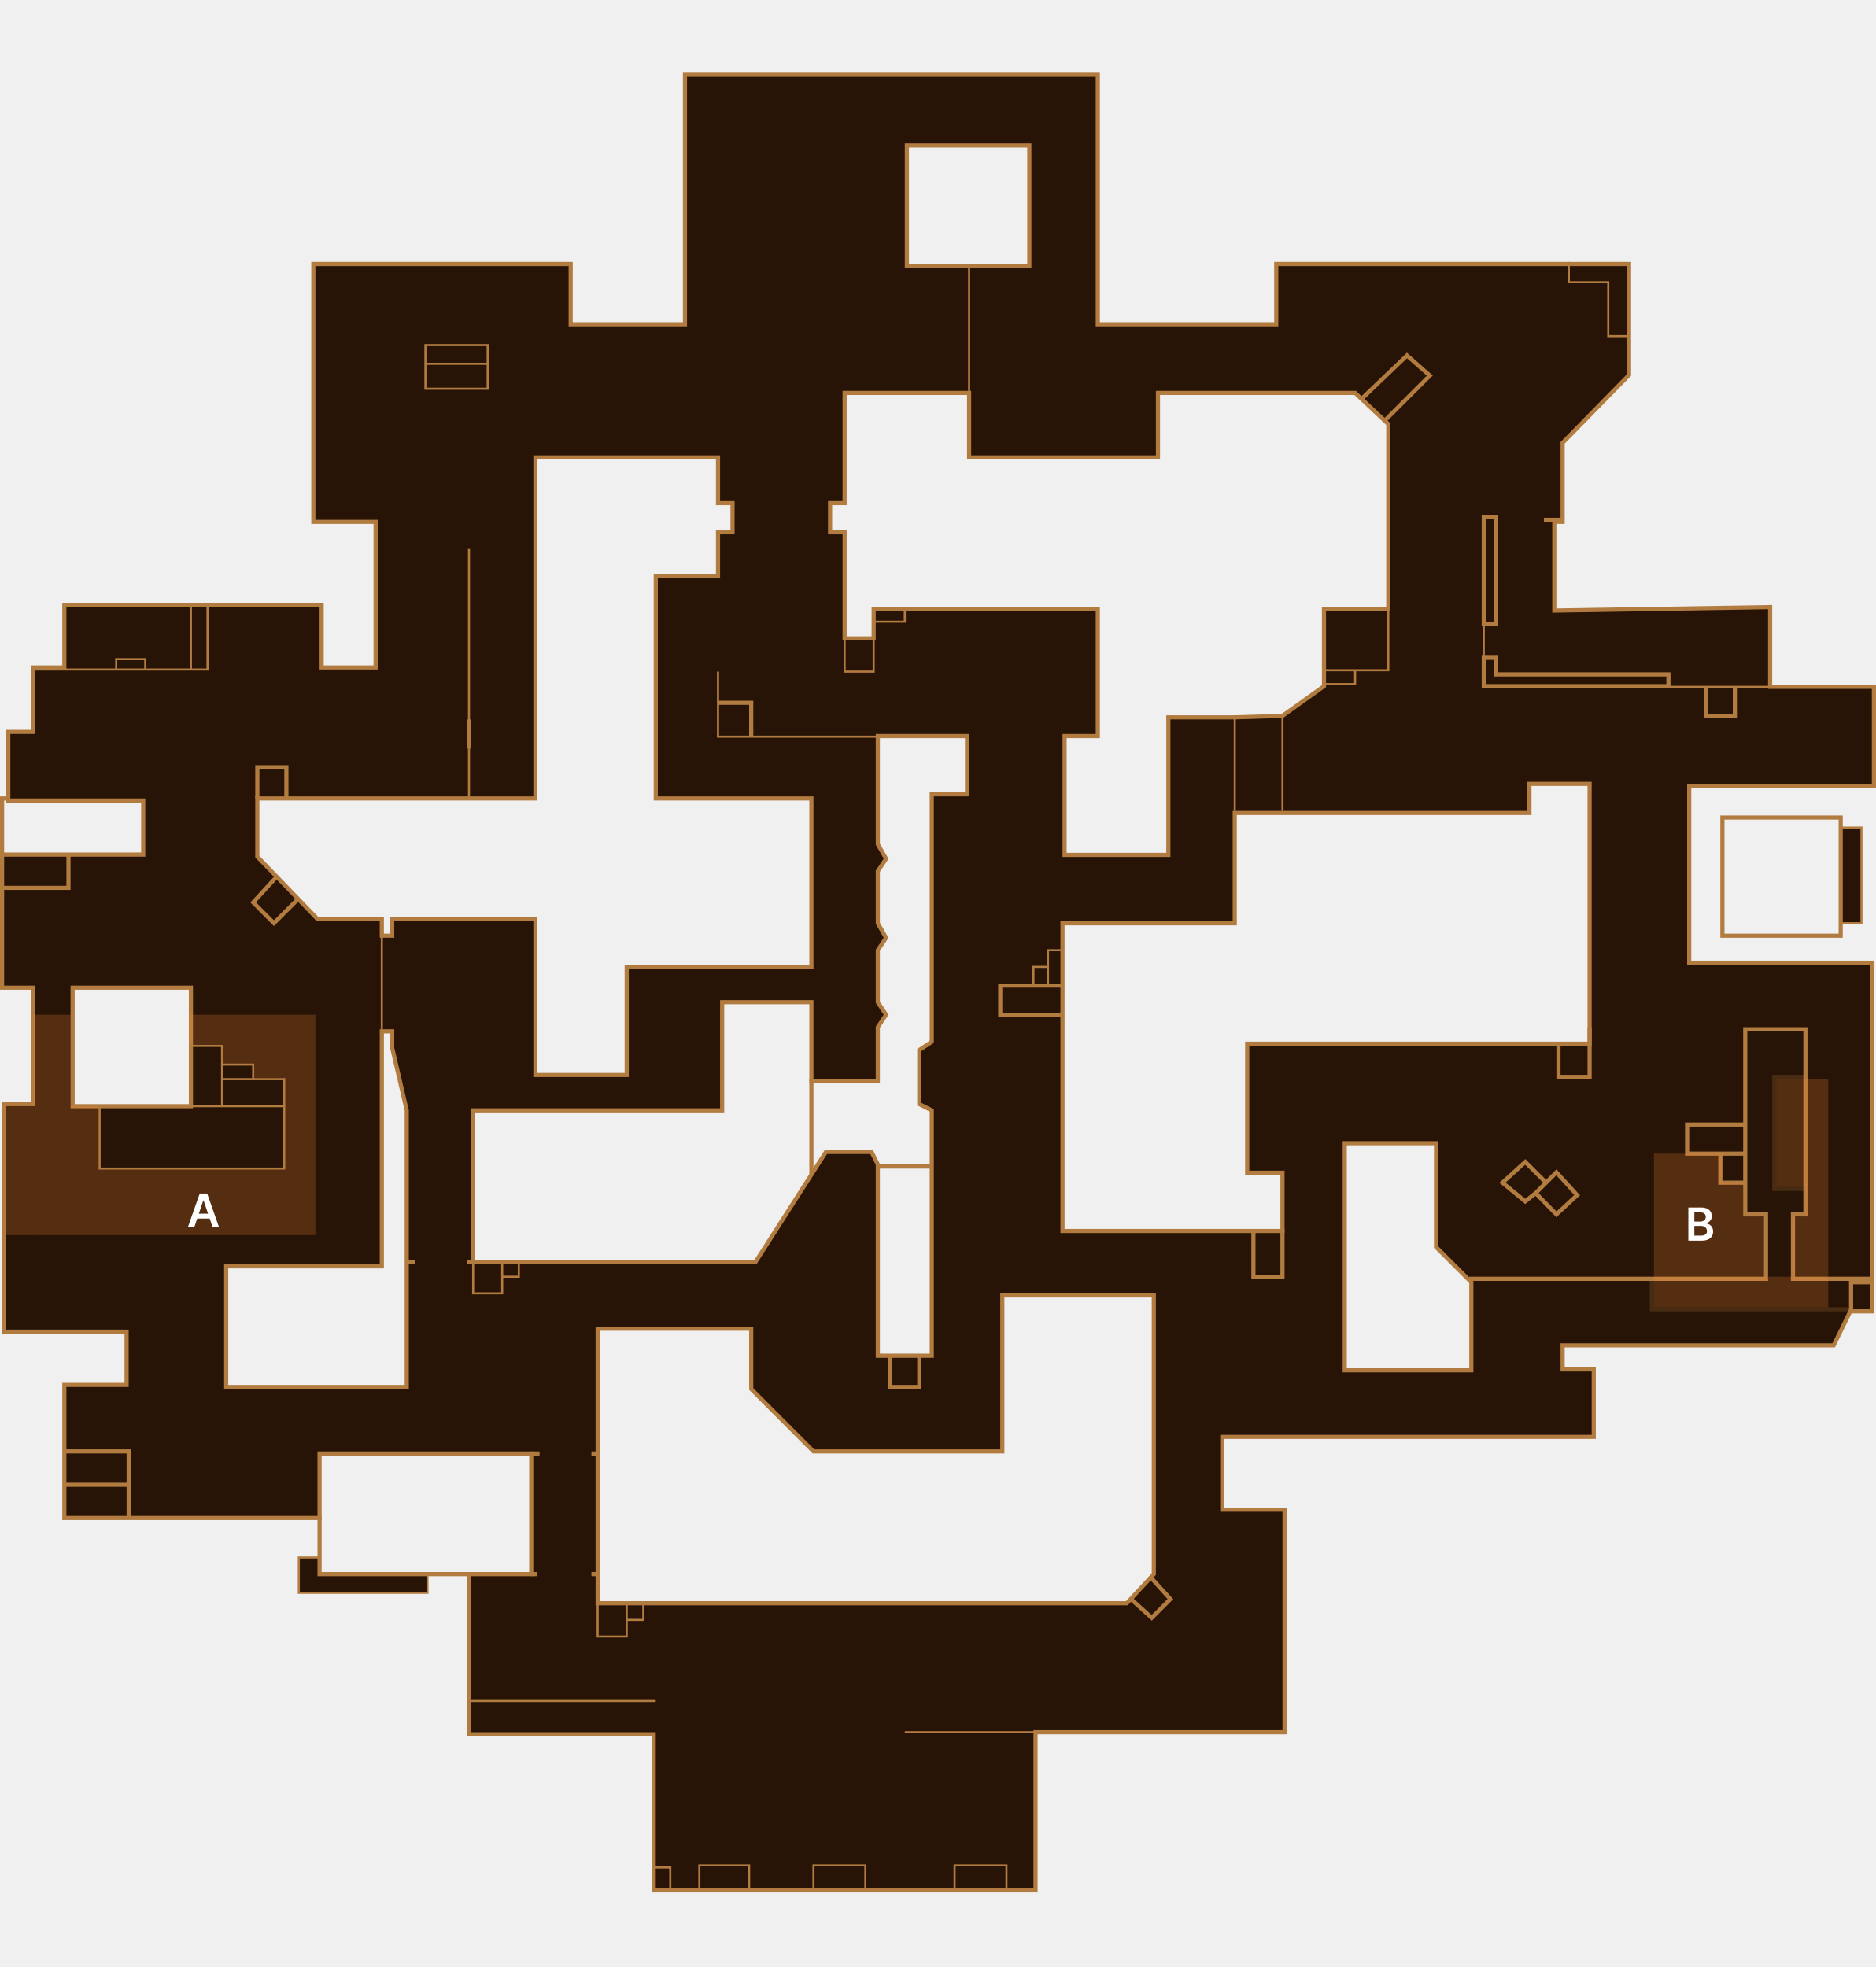
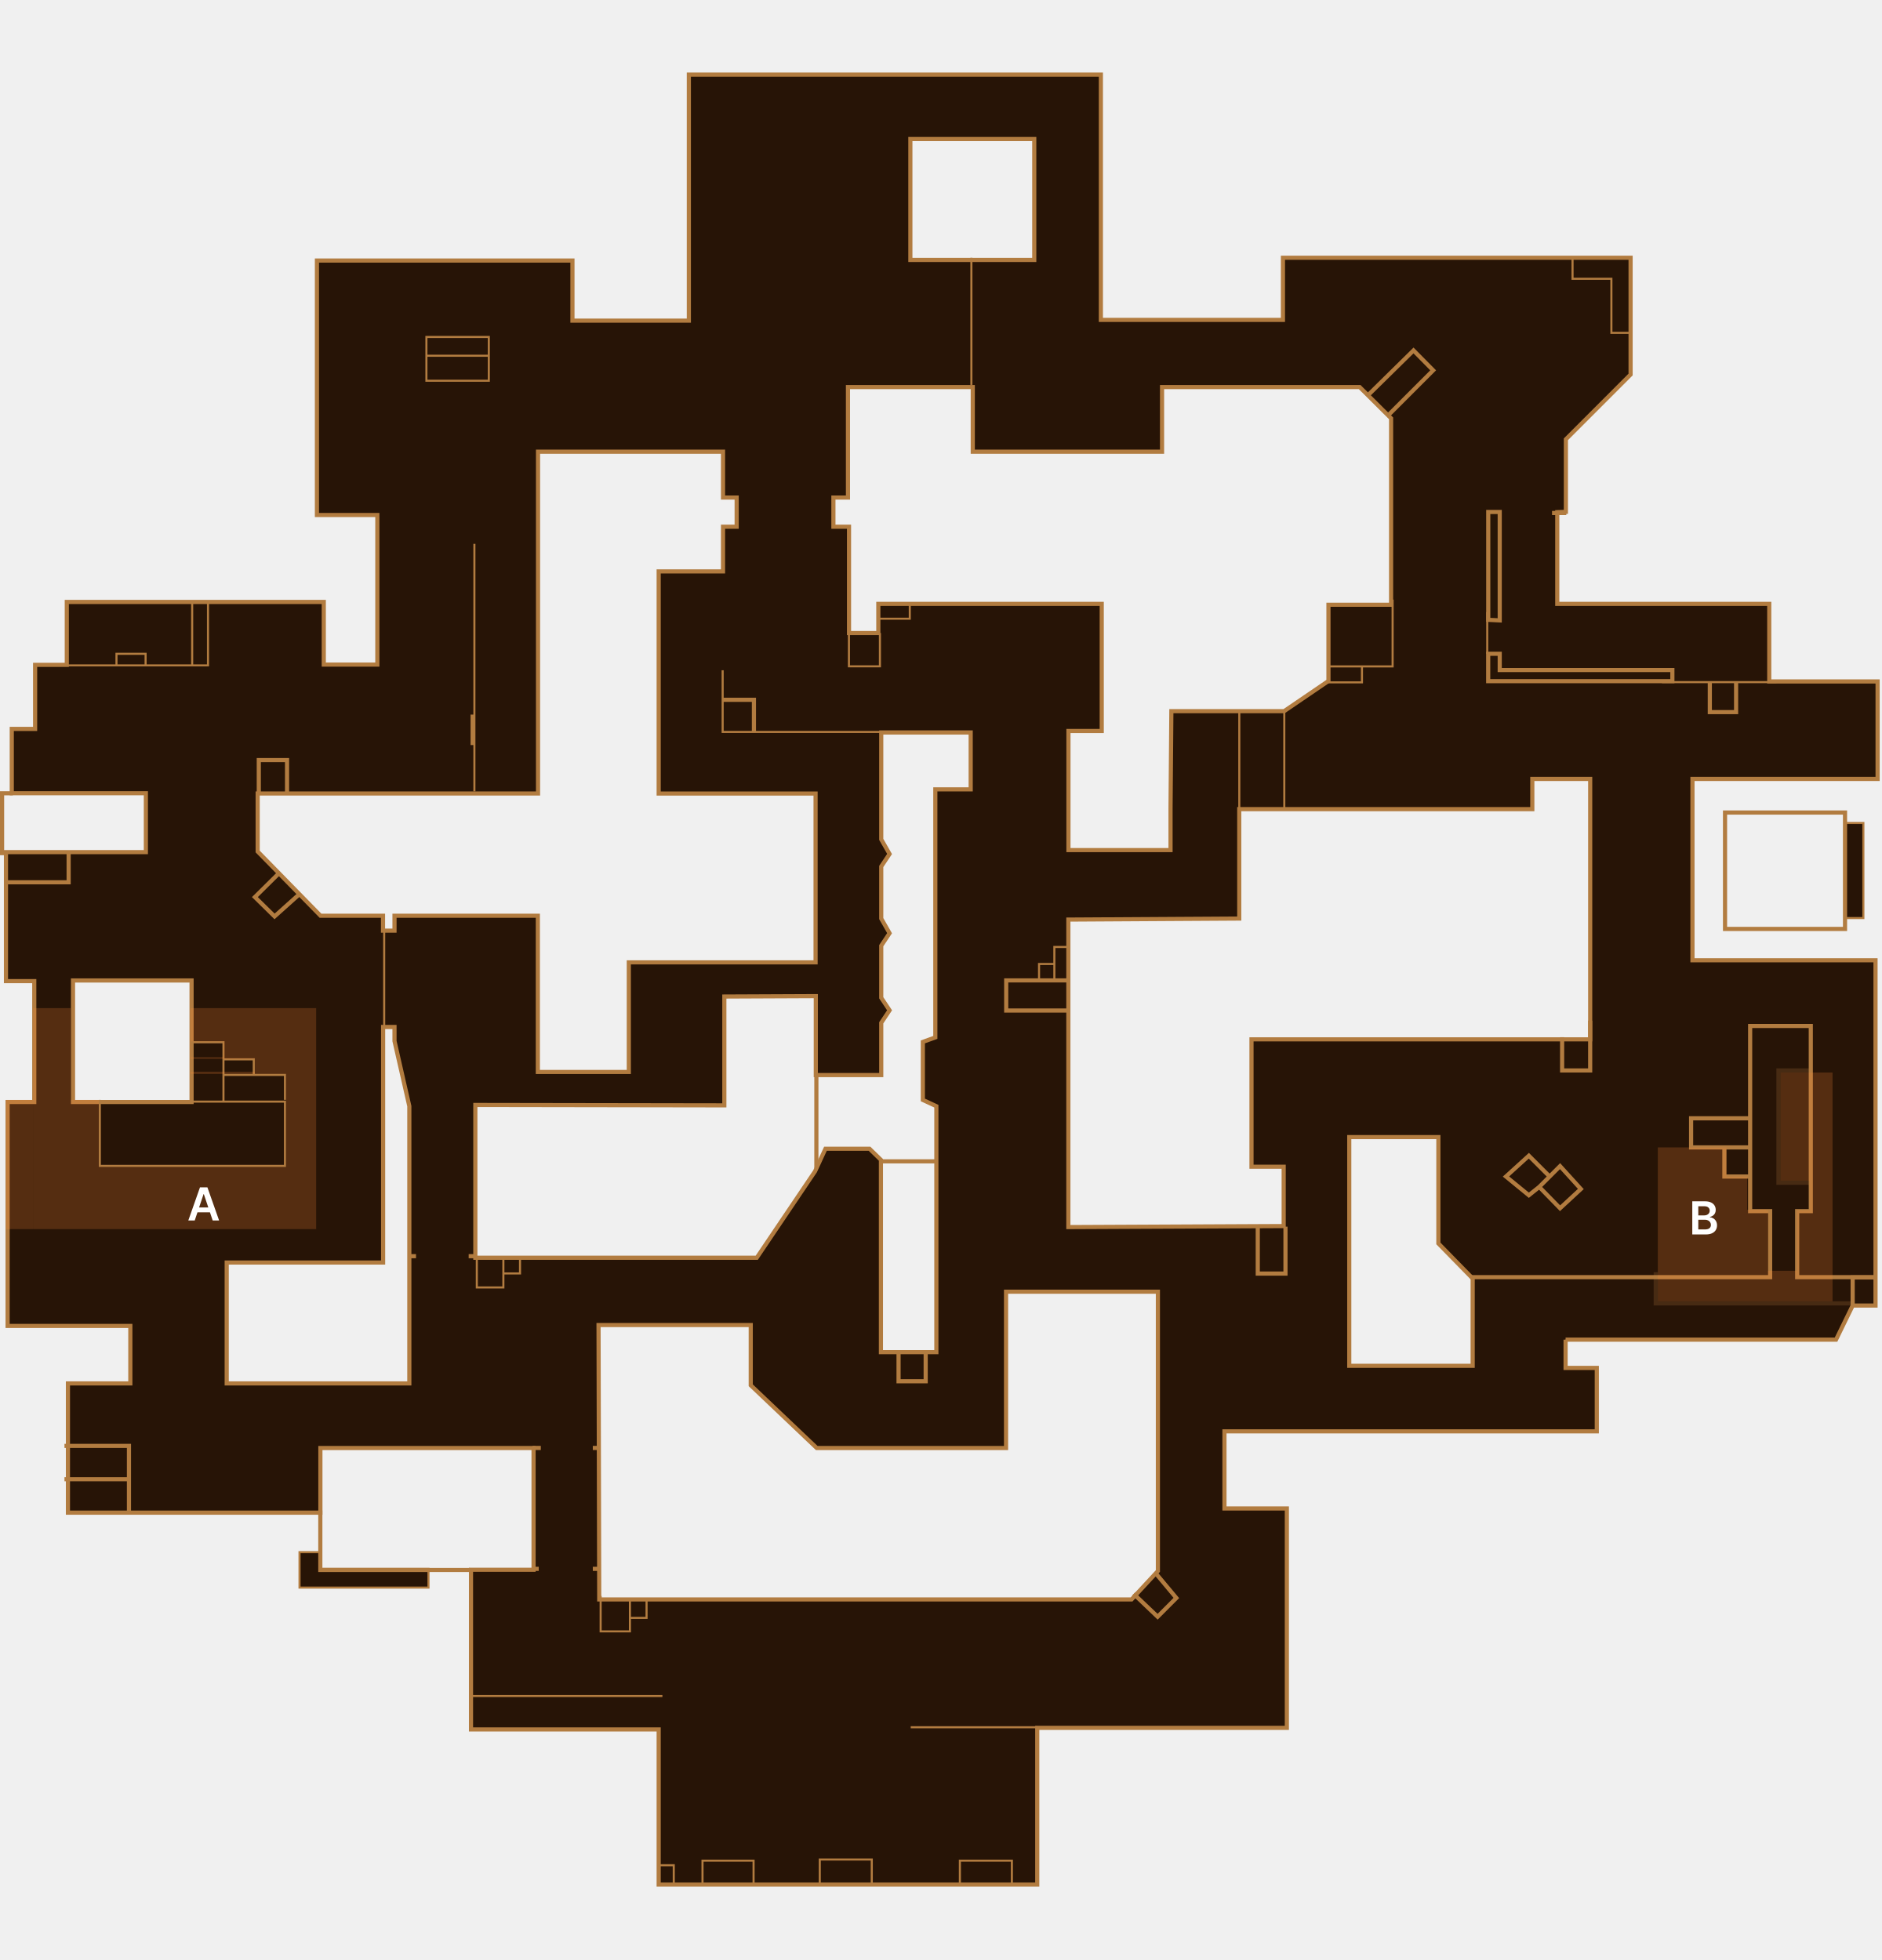
- <svg xmlns="http://www.w3.org/2000/svg" width="452" height="474" viewBox="0 0 452 474" fill="none">
-   <path d="M448.5 222.467H443.5V199.415H448.5V222.467Z" fill="#271406" />
-   <path d="M103 383.836V379.326H77V375.317H72V383.836H103Z" fill="#271406" />
-   <path d="M448.5 222.467H443.5V199.415H448.5V222.467Z" stroke="#B27C40" stroke-width="0.5" />
-   <path d="M103 383.836V379.326H77V375.317H72V383.836H103Z" stroke="#B27C40" stroke-width="0.5" />
-   <path d="M157.5 417.913H113V379.327H128V350.259H77V365.794H15.5V333.723H30.5V320.898H1V266.068H8V238.002H0.5V205.931H34.5V192.898H2V176.363H8V160.828H15.5V145.793H77.5V160.828H90.5V125.745H75.5V63.605H137.5V78.139H165.039V18.001H264.5V78.139H307.5V63.605H392.5V90.369L392.357 90.515L376.5 106.704V125.745H374.5V147.119L425.992 146.295L426.5 146.286V165.5H451.5V189.391H407V231.99H451V316H445.812L441.949 323.918L441.812 324.199H376.5V330H384V346.249H294.5V363.792H309.5V417.412H249.5V455.499H157.5V417.913ZM248 64.106V35.039H218.5V64.106H248ZM281.5 206V172.854H297.5L309 172.5L319 165.337V146.794H334.5V102.192L326.5 94.675H279V110.211H233.5V94.675H203.5V121.236H200V128.252H203.5V153.811H210.5V146.794H264.5V177.364H256.5V206H281.5ZM151 259.051V232.991H195.5V192.398H158V138.776H173V128.252H176.5V121.236H173V110.211H129V192.398H62V206.431L76.5 221.465H92V225.475H94.5V221.465H129V259.051H151ZM224.5 326.706V267.57L221.5 266.067V253.037L224.5 251.032V191.396H233V177.364H211.5V203.424L213.5 206.932L211.5 209.938V222.468L213.5 225.976L211.5 228.982V241.511L213.5 244.518L211.5 247.524V260.555H195.5V241.511H174V267.57H114V304.154H182L199 277.594H210L211.5 280.601V326.706H224.5ZM309 296.637V282.604H300.5V251.5H383V188.891H368.5V195.906H297.5V222.5H256V296.637H309ZM46 266.568V238.003H17.5V266.568H46ZM98 334.223V267.57L94.5 252.536V248.527H92V305.156H54.5V334.223H98ZM354.5 330.214V309L346 300.5V275.5H324V330.214H354.5ZM271.5 386.342L278 379.326V312.173H241.5V349.759H196L181 334.724V320.19H144V386.342H271.5Z" fill="#271406" />
-   <path d="M157.5 417.913H158V417.413H157.5V417.913ZM113 417.913H112.5V418.413H113V417.913ZM113 379.327V378.827H112.5V379.327H113ZM128 379.327V379.827H128.5V379.327H128ZM128 350.259H128.5V349.759H128V350.259ZM77 350.259V349.759H76.5V350.259H77ZM77 365.794V366.294H77.5V365.794H77ZM15.5 365.794H15V366.294H15.5V365.794ZM15.5 333.723V333.223H15V333.723H15.5ZM30.5 333.723V334.223H31V333.723H30.5ZM30.5 320.898H31V320.398H30.5V320.898ZM1 320.898H0.5V321.398H1V320.898ZM1 266.068V265.568H0.5V266.068H1ZM8 266.068V266.568H8.5V266.068H8ZM8 238.002H8.5V237.502H8V238.002ZM0.5 238.002H0V238.502H0.5V238.002ZM0.5 205.931V205.431H0V205.931H0.5ZM34.5 205.931V206.431H35V205.931H34.5ZM34.5 192.898H35V192.398H34.5V192.898ZM2 192.898H1.5V193.398H2V192.898ZM2 176.363V175.863H1.5V176.363H2ZM8 176.363V176.863H8.5V176.363H8ZM8 160.828V160.328H7.5V160.828H8ZM15.5 160.828V161.328H16V160.828H15.5ZM15.5 145.793V145.293H15V145.793H15.5ZM77.5 145.793H78V145.293H77.5V145.793ZM77.5 160.828H77V161.328H77.5V160.828ZM90.5 160.828V161.328H91V160.828H90.5ZM90.5 125.745H91V125.245H90.5V125.745ZM75.5 125.745H75V126.245H75.5V125.745ZM75.5 63.605V63.105H75V63.605H75.5ZM137.5 63.605H138V63.105H137.5V63.605ZM137.5 78.139H137V78.639H137.5V78.139ZM165.039 78.139V78.639H165.539V78.139H165.039ZM165.039 18.001V17.501H164.539V18.001H165.039ZM264.5 18.001H265V17.501H264.5V18.001ZM264.5 78.139H264V78.639H264.5V78.139ZM307.5 78.139V78.639H308V78.139H307.5ZM307.5 63.605V63.105H307V63.605H307.5ZM392.5 63.605H393V63.105H392.5V63.605ZM392.5 90.369L392.857 90.719L393 90.573V90.369H392.5ZM392.357 90.515L392 90.165L392 90.165L392.357 90.515ZM376.5 106.704L376.143 106.354L376 106.5V106.704H376.5ZM376.5 125.745V126.245H377V125.745H376.5ZM374.5 125.745V125.245H374V125.745H374.5ZM374.5 147.119H374V147.627L374.508 147.619L374.5 147.119ZM425.992 146.295L426 146.795L426.001 146.795L425.992 146.295ZM426.5 146.286H427V145.777L426.491 145.786L426.5 146.286ZM426.5 165.5H426V166H426.5V165.5ZM451.5 165.5H452V165H451.5V165.5ZM451.5 189.391V189.891H452V189.391H451.5ZM407 189.391V188.891H406.5V189.391H407ZM407 231.99H406.5V232.49H407V231.99ZM451 231.99H451.5V231.49H451V231.99ZM451 316V316.5H451.5V316H451ZM445.812 316V315.5H445.5L445.363 315.781L445.812 316ZM441.949 323.918L441.5 323.699L441.5 323.699L441.949 323.918ZM441.812 324.199V324.699H442.125L442.262 324.418L441.812 324.199ZM376.5 324.199V323.699H376V324.199H376.5ZM376.5 330H376V330.5H376.5V330ZM384 330H384.5V329.5H384V330ZM384 346.249V346.749H384.5V346.249H384ZM294.5 346.249V345.749H294V346.249H294.5ZM294.5 363.792H294V364.292H294.5V363.792ZM309.5 363.792H310V363.292H309.5V363.792ZM309.5 417.412V417.912H310V417.412H309.5ZM249.5 417.412V416.912H249V417.412H249.5ZM249.5 455.499V455.999H250V455.499H249.5ZM157.5 455.499H157V455.999H157.5V455.499ZM248 64.106V64.606H248.5V64.106H248ZM248 35.039H248.5V34.539H248V35.039ZM218.5 35.039V34.539H218V35.039H218.5ZM218.5 64.106H218V64.606H218.5V64.106ZM281.5 206V206.5H282V206H281.5ZM281.5 172.854V172.354H281V172.854H281.5ZM297.5 172.854V173.354H297.508L297.515 173.353L297.5 172.854ZM309 172.5L309.015 173L309.167 172.995L309.291 172.906L309 172.5ZM319 165.337L319.291 165.743L319.5 165.594V165.337H319ZM319 146.794V146.294H318.5V146.794H319ZM334.5 146.794V147.294H335V146.794H334.5ZM334.5 102.192H335V101.976L334.842 101.828L334.5 102.192ZM326.5 94.675L326.842 94.31L326.698 94.175H326.5V94.675ZM279 94.675V94.175H278.5V94.675H279ZM279 110.211V110.711H279.5V110.211H279ZM233.5 110.211H233V110.711H233.5V110.211ZM233.5 94.675H234V94.175H233.5V94.675ZM203.5 94.675V94.175H203V94.675H203.5ZM203.5 121.236V121.736H204V121.236H203.5ZM200 121.236V120.736H199.5V121.236H200ZM200 128.252H199.5V128.752H200V128.252ZM203.5 128.252H204V127.752H203.5V128.252ZM203.5 153.811H203V154.311H203.5V153.811ZM210.5 153.811V154.311H211V153.811H210.5ZM210.5 146.794V146.294H210V146.794H210.5ZM264.5 146.794H265V146.294H264.5V146.794ZM264.5 177.364V177.864H265V177.364H264.5ZM256.5 177.364V176.864H256V177.364H256.5ZM256.5 206H256V206.5H256.5V206ZM151 259.051V259.551H151.5V259.051H151ZM151 232.991V232.491H150.5V232.991H151ZM195.5 232.991V233.491H196V232.991H195.5ZM195.5 192.398H196V191.898H195.5V192.398ZM158 192.398H157.5V192.898H158V192.398ZM158 138.776V138.276H157.5V138.776H158ZM173 138.776V139.276H173.5V138.776H173ZM173 128.252V127.752H172.5V128.252H173ZM176.5 128.252V128.752H177V128.252H176.5ZM176.5 121.236H177V120.736H176.5V121.236ZM173 121.236H172.5V121.736H173V121.236ZM173 110.211H173.5V109.711H173V110.211ZM129 110.211V109.711H128.5V110.211H129ZM129 192.398V192.898H129.5V192.398H129ZM62 192.398V191.898H61.5V192.398H62ZM62 206.431H61.5V206.632L61.64 206.778L62 206.431ZM76.5 221.465L76.14 221.812L76.288 221.965H76.5V221.465ZM92 221.465H92.5V220.965H92V221.465ZM92 225.475H91.5V225.975H92V225.475ZM94.5 225.475V225.975H95V225.475H94.5ZM94.5 221.465V220.965H94V221.465H94.5ZM129 221.465H129.5V220.965H129V221.465ZM129 259.051H128.5V259.551H129V259.051ZM224.5 326.706V327.206H225V326.706H224.5ZM224.5 267.57H225V267.262L224.724 267.123L224.5 267.57ZM221.5 266.067H221V266.376L221.276 266.514L221.5 266.067ZM221.5 253.037L221.222 252.621L221 252.77V253.037H221.5ZM224.5 251.032L224.778 251.448L225 251.299V251.032H224.5ZM224.5 191.396V190.896H224V191.396H224.5ZM233 191.396V191.896H233.5V191.396H233ZM233 177.364H233.5V176.864H233V177.364ZM211.5 177.364V176.864H211V177.364H211.5ZM211.5 203.424H211V203.556L211.066 203.671L211.5 203.424ZM213.5 206.932L213.916 207.209L214.087 206.952L213.934 206.684L213.5 206.932ZM211.5 209.938L211.084 209.662L211 209.787V209.938H211.5ZM211.5 222.468H211V222.6L211.066 222.715L211.5 222.468ZM213.5 225.976L213.916 226.252L214.087 225.996L213.934 225.728L213.5 225.976ZM211.5 228.982L211.084 228.706L211 228.831V228.982H211.5ZM211.5 241.511H211V241.662L211.084 241.788L211.5 241.511ZM213.5 244.518L213.916 244.794L214.101 244.518L213.916 244.241L213.5 244.518ZM211.5 247.524L211.084 247.248L211 247.373V247.524H211.5ZM211.5 260.555V261.055H212V260.555H211.5ZM195.5 260.555H195V261.055H195.5V260.555ZM195.5 241.511H196V241.011H195.5V241.511ZM174 241.511V241.011H173.5V241.511H174ZM174 267.57V268.07H174.5V267.57H174ZM114 267.57V267.07H113.5V267.57H114ZM114 304.154H113.5V304.654H114V304.154ZM182 304.154V304.654H182.274L182.421 304.424L182 304.154ZM199 277.594V277.094H198.726L198.579 277.324L199 277.594ZM210 277.594L210.447 277.371L210.309 277.094H210V277.594ZM211.5 280.601H212V280.483L211.947 280.377L211.5 280.601ZM211.5 326.706H211V327.206H211.5V326.706ZM309 296.637V297.137H309.5V296.637H309ZM309 282.604H309.5V282.104H309V282.604ZM300.5 282.604H300V283.104H300.5V282.604ZM300.5 251.5V251H300V251.5H300.5ZM383 251.5V252H383.5V251.5H383ZM383 188.891H383.5V188.391H383V188.891ZM368.5 188.891V188.391H368V188.891H368.5ZM368.5 195.906V196.406H369V195.906H368.5ZM297.5 195.906V195.406H297V195.906H297.5ZM297.5 222.5V223H298V222.5H297.5ZM256 222.5V222H255.5V222.5H256ZM256 296.637H255.5V297.137H256V296.637ZM46 266.568V267.068H46.5V266.568H46ZM46 238.003H46.5V237.503H46V238.003ZM17.5 238.003V237.503H17V238.003H17.5ZM17.5 266.568H17V267.068H17.5V266.568ZM98 334.223V334.723H98.5V334.223H98ZM98 267.57H98.5V267.513L98.487 267.457L98 267.57ZM94.5 252.536H94V252.594L94.013 252.65L94.5 252.536ZM94.5 248.527H95V248.027H94.5V248.527ZM92 248.527V248.027H91.5V248.527H92ZM92 305.156V305.656H92.5V305.156H92ZM54.5 305.156V304.656H54V305.156H54.5ZM54.5 334.223H54V334.723H54.5V334.223ZM354.5 330.214V330.714H355V330.214H354.5ZM354.5 309H355V308.793L354.854 308.646L354.5 309ZM346 300.5H345.5V300.707L345.646 300.854L346 300.5ZM346 275.5H346.5V275H346V275.5ZM324 275.5V275H323.5V275.5H324ZM324 330.214H323.5V330.714H324V330.214ZM271.5 386.342V386.842H271.718L271.867 386.682L271.5 386.342ZM278 379.326L278.367 379.666L278.5 379.522V379.326H278ZM278 312.173H278.5V311.673H278V312.173ZM241.5 312.173V311.673H241V312.173H241.5ZM241.5 349.759V350.259H242V349.759H241.5ZM196 349.759L195.646 350.112L195.793 350.259H196V349.759ZM181 334.724H180.5V334.93L180.646 335.077L181 334.724ZM181 320.19H181.5V319.69H181V320.19ZM144 320.19V319.69H143.5V320.19H144ZM144 386.342H143.5V386.842H144V386.342ZM157.5 417.913V417.413H113V417.913V418.413H157.5V417.913ZM113 417.913H113.5V379.327H113H112.5V417.913H113ZM113 379.327V379.827H128V379.327V378.827H113V379.327ZM128 379.327H128.5V350.259H128H127.5V379.327H128ZM128 350.259V349.759H77V350.259V350.759H128V350.259ZM77 350.259H76.5V365.794H77H77.5V350.259H77ZM77 365.794V365.294H15.5V365.794V366.294H77V365.794ZM15.5 365.794H16V333.723H15.5H15V365.794H15.5ZM15.5 333.723V334.223H30.5V333.723V333.223H15.5V333.723ZM30.5 333.723H31V320.898H30.5H30V333.723H30.5ZM30.5 320.898V320.398H1V320.898V321.398H30.5V320.898ZM1 320.898H1.5V266.068H1H0.5V320.898H1ZM1 266.068V266.568H8V266.068V265.568H1V266.068ZM8 266.068H8.5V238.002H8H7.5V266.068H8ZM8 238.002V237.502H0.5V238.002V238.502H8V238.002ZM0.5 238.002H1V205.931H0.5H0V238.002H0.5ZM0.5 205.931V206.431H34.5V205.931V205.431H0.5V205.931ZM34.5 205.931H35V192.898H34.5H34V205.931H34.5ZM34.5 192.898V192.398H2V192.898V193.398H34.5V192.898ZM2 192.898H2.5V176.363H2H1.5V192.898H2ZM2 176.363V176.863H8V176.363V175.863H2V176.363ZM8 176.363H8.5V160.828H8H7.5V176.363H8ZM8 160.828V161.328H15.5V160.828V160.328H8V160.828ZM15.5 160.828H16V145.793H15.5H15V160.828H15.5ZM15.5 145.793V146.293H77.5V145.793V145.293H15.5V145.793ZM77.5 145.793H77V160.828H77.5H78V145.793H77.5ZM77.5 160.828V161.328H90.5V160.828V160.328H77.5V160.828ZM90.5 160.828H91V125.745H90.5H90V160.828H90.5ZM90.5 125.745V125.245H75.5V125.745V126.245H90.5V125.745ZM75.5 125.745H76V63.605H75.5H75V125.745H75.5ZM75.5 63.605V64.106H137.5V63.605V63.105H75.5V63.605ZM137.5 63.605H137V78.139H137.5H138V63.605H137.5ZM137.5 78.139V78.639H165.039V78.139V77.639H137.5V78.139ZM165.039 78.139H165.539V18.001H165.039H164.539V78.139H165.039ZM165.039 18.001V18.501H264.5V18.001V17.501H165.039V18.001ZM264.5 18.001H264V78.139H264.5H265V18.001H264.5ZM264.5 78.139V78.639H307.5V78.139V77.639H264.5V78.139ZM307.5 78.139H308V63.605H307.5H307V78.139H307.5ZM307.5 63.605V64.106H392.5V63.605V63.105H307.5V63.605ZM392.5 63.605H392V90.369H392.5H393V63.605H392.5ZM392.5 90.369L392.143 90.019L392 90.165L392.357 90.515L392.715 90.865L392.857 90.719L392.5 90.369ZM392.357 90.515L392 90.165L376.143 106.354L376.5 106.704L376.857 107.054L392.715 90.865L392.357 90.515ZM376.5 106.704H376V125.745H376.5H377V106.704H376.5ZM376.5 125.745V125.245H374.5V125.745V126.245H376.5V125.745ZM374.5 125.745H374V147.119H374.5H375V125.745H374.5ZM374.5 147.119L374.508 147.619L426 146.795L425.992 146.295L425.984 145.795L374.492 146.619L374.5 147.119ZM425.992 146.295L426.001 146.795L426.509 146.786L426.5 146.286L426.491 145.786L425.984 145.795L425.992 146.295ZM426.5 146.286H426V165.5H426.5H427V146.286H426.5ZM426.5 165.5V166H451.5V165.5V165H426.5V165.5ZM451.5 165.5H451V189.391H451.5H452V165.5H451.5ZM451.5 189.391V188.891H407V189.391V189.891H451.5V189.391ZM407 189.391H406.5V231.99H407H407.5V189.391H407ZM407 231.99V232.49H451V231.99V231.49H407V231.99ZM451 231.99H450.5V316H451H451.5V231.99H451ZM451 316V315.5H445.812V316V316.5H451V316ZM445.812 316L445.363 315.781L441.5 323.699L441.949 323.918L442.399 324.137L446.262 316.219L445.812 316ZM441.949 323.918L441.5 323.699L441.363 323.981L441.812 324.199L442.262 324.418L442.399 324.137L441.949 323.918ZM441.812 324.199V323.699H376.5V324.199V324.699H441.812V324.199ZM376.5 324.199H376V330H376.5H377V324.199H376.5ZM376.5 330V330.5H384V330V329.5H376.5V330ZM384 330H383.5V346.249H384H384.5V330H384ZM384 346.249V345.749H294.5V346.249V346.749H384V346.249ZM294.5 346.249H294V363.792H294.5H295V346.249H294.5ZM294.5 363.792V364.292H309.5V363.792V363.292H294.5V363.792ZM309.5 363.792H309V417.412H309.5H310V363.792H309.5ZM309.5 417.412V416.912H249.5V417.412V417.912H309.5V417.412ZM249.5 417.412H249V455.499H249.5H250V417.412H249.5ZM249.5 455.499V454.999H157.5V455.499V455.999H249.5V455.499ZM157.5 455.499H158V417.913H157.5H157V455.499H157.5ZM248 64.106H248.5V35.039H248H247.5V64.106H248ZM248 35.039V34.539H218.5V35.039V35.539H248V35.039ZM218.5 35.039H218V64.106H218.5H219V35.039H218.5ZM218.5 64.106V64.606H248V64.106V63.605H218.5V64.106ZM281.5 206H282V172.854H281.5H281V206H281.5ZM281.5 172.854V173.354H297.5V172.854V172.354H281.5V172.854ZM297.5 172.854L297.515 173.353L309.015 173L309 172.5L308.985 172L297.485 172.354L297.5 172.854ZM309 172.5L309.291 172.906L319.291 165.743L319 165.337L318.709 164.93L308.709 172.094L309 172.5ZM319 165.337H319.5V146.794H319H318.5V165.337H319ZM319 146.794V147.294H334.5V146.794V146.294H319V146.794ZM334.5 146.794H335V102.192H334.5H334V146.794H334.5ZM334.5 102.192L334.842 101.828L326.842 94.31L326.5 94.675L326.158 95.039L334.158 102.557L334.5 102.192ZM326.5 94.675V94.175H279V94.675V95.175H326.5V94.675ZM279 94.675H278.5V110.211H279H279.5V94.675H279ZM279 110.211V109.711H233.5V110.211V110.711H279V110.211ZM233.5 110.211H234V94.675H233.5H233V110.211H233.5ZM233.5 94.675V94.175H203.5V94.675V95.175H233.5V94.675ZM203.5 94.675H203V121.236H203.5H204V94.675H203.5ZM203.5 121.236V120.736H200V121.236V121.736H203.5V121.236ZM200 121.236H199.5V128.252H200H200.5V121.236H200ZM200 128.252V128.752H203.5V128.252V127.752H200V128.252ZM203.5 128.252H203V153.811H203.5H204V128.252H203.5ZM203.5 153.811V154.311H210.5V153.811V153.311H203.5V153.811ZM210.5 153.811H211V146.794H210.5H210V153.811H210.5ZM210.5 146.794V147.294H264.5V146.794V146.294H210.5V146.794ZM264.5 146.794H264V177.364H264.5H265V146.794H264.5ZM264.5 177.364V176.864H256.5V177.364V177.864H264.5V177.364ZM256.5 177.364H256V206H256.5H257V177.364H256.5ZM256.5 206V206.5H281.5V206V205.5H256.5V206ZM151 259.051H151.5V232.991H151H150.5V259.051H151ZM151 232.991V233.491H195.5V232.991V232.491H151V232.991ZM195.5 232.991H196V192.398H195.5H195V232.991H195.5ZM195.5 192.398V191.898H158V192.398V192.898H195.5V192.398ZM158 192.398H158.5V138.776H158H157.5V192.398H158ZM158 138.776V139.276H173V138.776V138.276H158V138.776ZM173 138.776H173.5V128.252H173H172.5V138.776H173ZM173 128.252V128.752H176.5V128.252V127.752H173V128.252ZM176.5 128.252H177V121.236H176.5H176V128.252H176.5ZM176.5 121.236V120.736H173V121.236V121.736H176.5V121.236ZM173 121.236H173.5V110.211H173H172.5V121.236H173ZM173 110.211V109.711H129V110.211V110.711H173V110.211ZM129 110.211H128.5V192.398H129H129.5V110.211H129ZM129 192.398V191.898H62V192.398V192.898H129V192.398ZM62 192.398H61.5V206.431H62H62.5V192.398H62ZM62 206.431L61.64 206.778L76.14 221.812L76.5 221.465L76.86 221.118L62.36 206.084L62 206.431ZM76.5 221.465V221.965H92V221.465V220.965H76.5V221.465ZM92 221.465H91.5V225.475H92H92.5V221.465H92ZM92 225.475V225.975H94.5V225.475V224.975H92V225.475ZM94.5 225.475H95V221.465H94.5H94V225.475H94.5ZM94.5 221.465V221.965H129V221.465V220.965H94.5V221.465ZM129 221.465H128.5V259.051H129H129.5V221.465H129ZM129 259.051V259.551H151V259.051V258.551H129V259.051ZM224.5 326.706H225V267.57H224.5H224V326.706H224.5ZM224.5 267.57L224.724 267.123L221.724 265.62L221.5 266.067L221.276 266.514L224.276 268.017L224.5 267.57ZM221.5 266.067H222V253.037H221.5H221V266.067H221.5ZM221.5 253.037L221.778 253.453L224.778 251.448L224.5 251.032L224.222 250.617L221.222 252.621L221.5 253.037ZM224.5 251.032H225V191.396H224.5H224V251.032H224.5ZM224.5 191.396V191.896H233V191.396V190.896H224.5V191.396ZM233 191.396H233.5V177.364H233H232.5V191.396H233ZM233 177.364V176.864H211.5V177.364V177.864H233V177.364ZM211.5 177.364H211V203.424H211.5H212V177.364H211.5ZM211.5 203.424L211.066 203.671L213.066 207.179L213.5 206.932L213.934 206.684L211.934 203.176L211.5 203.424ZM213.5 206.932L213.084 206.655L211.084 209.662L211.5 209.938L211.916 210.215L213.916 207.209L213.5 206.932ZM211.5 209.938H211V222.468H211.5H212V209.938H211.5ZM211.5 222.468L211.066 222.715L213.066 226.223L213.5 225.976L213.934 225.728L211.934 222.22L211.5 222.468ZM213.5 225.976L213.084 225.699L211.084 228.706L211.5 228.982L211.916 229.259L213.916 226.252L213.5 225.976ZM211.5 228.982H211V241.511H211.5H212V228.982H211.5ZM211.5 241.511L211.084 241.788L213.084 244.794L213.5 244.518L213.916 244.241L211.916 241.234L211.5 241.511ZM213.5 244.518L213.084 244.241L211.084 247.248L211.5 247.524L211.916 247.801L213.916 244.794L213.5 244.518ZM211.5 247.524H211V260.555H211.5H212V247.524H211.5ZM211.5 260.555V260.055H195.5V260.555V261.055H211.5V260.555ZM195.5 260.555H196V241.511H195.5H195V260.555H195.5ZM195.5 241.511V241.011H174V241.511V242.011H195.5V241.511ZM174 241.511H173.5V267.57H174H174.5V241.511H174ZM174 267.57V267.07H114V267.57V268.07H174V267.57ZM114 267.57H113.5V304.154H114H114.5V267.57H114ZM114 304.154V304.654H182V304.154V303.654H114V304.154ZM182 304.154L182.421 304.424L199.421 277.863L199 277.594L198.579 277.324L181.579 303.885L182 304.154ZM199 277.594V278.094H210V277.594V277.094H199V277.594ZM210 277.594L209.553 277.817L211.053 280.824L211.5 280.601L211.947 280.377L210.447 277.371L210 277.594ZM211.5 280.601H211V326.706H211.5H212V280.601H211.5ZM211.5 326.706V327.206H224.5V326.706V326.206H211.5V326.706ZM309 296.637H309.5V282.604H309H308.5V296.637H309ZM309 282.604V282.104H300.5V282.604V283.104H309V282.604ZM300.5 282.604H301V251.5H300.5H300V282.604H300.5ZM300.5 251.5V252H383V251.5V251H300.5V251.5ZM383 251.5H383.5V188.891H383H382.5V251.5H383ZM383 188.891V188.391H368.5V188.891V189.391H383V188.891ZM368.5 188.891H368V195.906H368.5H369V188.891H368.5ZM368.5 195.906V195.406H297.5V195.906V196.406H368.5V195.906ZM297.5 195.906H297V222.5H297.5H298V195.906H297.5ZM297.5 222.5V222H256V222.5V223H297.5V222.5ZM256 222.5H255.5V296.637H256H256.5V222.5H256ZM256 296.637V297.137H309V296.637V296.137H256V296.637ZM46 266.568H46.5V238.003H46H45.5V266.568H46ZM46 238.003V237.503H17.5V238.003V238.503H46V238.003ZM17.5 238.003H17V266.568H17.5H18V238.003H17.5ZM17.5 266.568V267.068H46V266.568V266.068H17.5V266.568ZM98 334.223H98.5V267.57H98H97.5V334.223H98ZM98 267.57L98.487 267.457L94.987 252.423L94.5 252.536L94.013 252.65L97.513 267.684L98 267.57ZM94.5 252.536H95V248.527H94.5H94V252.536H94.5ZM94.5 248.527V248.027H92V248.527V249.027H94.5V248.527ZM92 248.527H91.5V305.156H92H92.5V248.527H92ZM92 305.156V304.656H54.5V305.156V305.656H92V305.156ZM54.5 305.156H54V334.223H54.5H55V305.156H54.5ZM54.5 334.223V334.723H98V334.223V333.723H54.5V334.223ZM354.5 330.214H355V309H354.5H354V330.214H354.5ZM354.5 309L354.854 308.646L346.354 300.146L346 300.5L345.646 300.854L354.146 309.354L354.5 309ZM346 300.5H346.5V275.5H346H345.5V300.5H346ZM346 275.5V275H324V275.5V276H346V275.5ZM324 275.5H323.5V330.214H324H324.5V275.5H324ZM324 330.214V330.714H354.5V330.214V329.714H324V330.214ZM271.5 386.342L271.867 386.682L278.367 379.666L278 379.326L277.633 378.986L271.133 386.002L271.5 386.342ZM278 379.326H278.5V312.173H278H277.5V379.326H278ZM278 312.173V311.673H241.5V312.173V312.673H278V312.173ZM241.5 312.173H241V349.759H241.5H242V312.173H241.5ZM241.5 349.759V349.259H196V349.759V350.259H241.5V349.759ZM196 349.759L196.354 349.406L181.354 334.37L181 334.724L180.646 335.077L195.646 350.112L196 349.759ZM181 334.724H181.5V320.19H181H180.5V334.724H181ZM181 320.19V319.69H144V320.19V320.69H181V320.19ZM144 320.19H143.5V386.342H144H144.5V320.19H144ZM144 386.342V386.842H271.5V386.342V385.842H144V386.342Z" fill="#B27C40" />
-   <path d="M224.5 281.101H211.5M195.5 283V260.053M113 379.326C112.6 379.326 88.833 379.326 77 379.326V365.294M372 125.245H376.5M418 165.5V172.5H411V165.5M256 244.518H241V237.502H256M277 379.827L282 385.34L277.5 389.85L272.5 385.34M221.5 326.706V334.223H214.5V326.706M31 365.795V357.777M31 357.777H15.5M31 357.777V349.758H15.5M0.5 213.948H16.5V205.929M0.5 205.929V192.399H2M181 177.364V169.346H173M113 180.371V173.355M69 192.399V184.881H62V192.399M72 216.454L66 222.467L61 217.456L66.5 211.442M333.5 101.5L344.5 90.5L339 85.654L328 96.179M309 296.136V307.662H302V296.637M383 247.525V259.5H375.5V251.5M443.5 225.474V197H415V225.474H443.5ZM402 165.337H357.5V162.5V159.323V158.5H360.5V162.5H402V165.337ZM357.5 150.302V124.5H360.5V150.302H357.5Z" stroke="#B27C40" />
-   <path d="M427 165.5H399.5M357.5 159.323V149.3M334.5 146.293V161.5H326.5M319 161.5H326.5M319 164.836H326.5V161.5M309 172.353V195.405M210.5 149.801H218V146.293M210.5 153.309V161.829H203.5V153.309M173 161.829V177.5H211.5M252.5 237V232.991M256 228.982H252.5V232.991M252.5 232.991H249V237M249.5 417.413C247.9 417.413 227.833 417.413 218 417.413M242.5 454.999V449.486H230V454.999M208.5 454.999V449.486H196V454.999M180.5 454.999V449.486H168.5V454.999M161.5 454.999V449.987H157.5M113 409.896H158M151 385.841V390.351M144 385.841V394.36H151V390.351M151 390.351H155V385.841M297.5 172.353V195.405" stroke="#B27C40" stroke-width="0.5" />
-   <path d="M354 308.163H425.5V292.628H420.5V285.612V285M451 308.163H432V292.628H435V248.026H420.5V270.076V271M420.5 285H414.5V278M420.5 285V278M414.5 278H420.5M414.5 278H406.5V271H420.5M420.5 278V271M370 287.5L375 292.628L380 288L375 282.5L372.5 285M370 287.5L367.5 289.5L362 285L367.5 280L372.5 285M370 287.5L372.5 285" stroke="#B27C40" />
-   <path d="M128 379.326H129.5M142.5 379.326H144M128 350.259H130M142.5 350.259H144M98 304.154H100M112.5 304.154H114" stroke="#B27C40" />
-   <path d="M125 304.154V307.662H121M121 307.662V304.154M121 307.662V311.671H114V304.154M46 266.568H68.5V281.602H24V266.568" stroke="#B27C40" stroke-width="0.5" />
-   <path d="M68.5 266.568C68.5 265.766 68.5 261.891 68.5 260.053H61M53.5 260.053V266.568M53.5 260.053H61M53.5 260.053V256.545M46 252.035H53.5V256.545M61 260.053V256.545H53.5M92 248.026V225.474M113 192.399V132.261M102.5 87.659V93.673H117.5V87.659M102.5 87.659V83.149H117.5V87.158V87.659M102.5 87.659H117.5M50 145.291V161.328H46M8 161.328H28M46 161.328V145.291M46 161.328H35M35 161.328V158.822H28V161.328M35 161.328H28" stroke="#B27C40" stroke-width="0.5" />
-   <path d="M233.5 64.105V94.675M392.5 81H387.5V68H378V63.103" stroke="#B27C40" stroke-width="0.5" />
-   <path d="M398.5 278H415V285H420V293H424.5V293.133H425V307.662H432V293.133H435V286H428V260H440.5V315H398.5V278Z" fill="#F08234" fill-opacity="0.23" />
-   <path d="M406.789 298.97V290.97H409.852C410.43 290.97 410.91 291.061 411.293 291.244C411.678 291.423 411.966 291.669 412.156 291.982C412.349 292.294 412.445 292.649 412.445 293.044C412.445 293.37 412.383 293.649 412.258 293.88C412.133 294.11 411.965 294.296 411.754 294.439C411.543 294.582 411.307 294.685 411.047 294.748V294.826C411.331 294.841 411.603 294.929 411.863 295.087C412.126 295.244 412.341 295.465 412.508 295.751C412.674 296.038 412.758 296.384 412.758 296.791C412.758 297.205 412.658 297.577 412.457 297.908C412.257 298.236 411.954 298.495 411.551 298.685C411.147 298.875 410.639 298.97 410.027 298.97H406.789ZM408.238 297.759H409.797C410.323 297.759 410.702 297.659 410.934 297.458C411.168 297.255 411.285 296.995 411.285 296.677C411.285 296.44 411.227 296.227 411.109 296.037C410.992 295.844 410.826 295.693 410.609 295.583C410.393 295.472 410.135 295.416 409.836 295.416H408.238V297.759ZM408.238 294.373H409.672C409.922 294.373 410.147 294.327 410.348 294.236C410.548 294.142 410.706 294.011 410.82 293.841C410.938 293.669 410.996 293.466 410.996 293.232C410.996 292.922 410.887 292.667 410.668 292.466C410.452 292.266 410.13 292.166 409.703 292.166H408.238V294.373Z" fill="white" />
-   <path d="M8 297.639H1.5V266.568H8V297.639Z" fill="#F08234" fill-opacity="0.23" />
-   <path d="M8 244.518H17V266.568H23.757V281.846H68.757V266.568H68.746V259.812H45.5V259.797H61.244V256.317H45.5V256.305H53.733V251.793H45.5V244.518H76V297.639H8V244.518Z" fill="#F08234" fill-opacity="0.23" />
-   <path d="M51.184 295.609H52.73L49.914 287.609H48.125L45.305 295.609H46.852L48.988 289.25H49.051L51.184 295.609ZM51.133 292.473H46.914V293.637H51.133V292.473Z" fill="white" />
-   <path d="M445.5 315.5H398V308M435 286.5H427.5V259.5H435" stroke="#B27C40" stroke-opacity="0.23" />
-   <path d="M451 309H446V316" stroke="#B27C40" />
+ <svg xmlns="http://www.w3.org/2000/svg" width="454" height="473" viewBox="0 0 454 473" fill="none">
+   <path fill-rule="evenodd" clip-rule="evenodd" d="M426.876 164.455H453.018V187.978H408.351V231.741H452.516V308.2V315.061H447.01L442.99 323.291H437.961H386.269H385.767H377.737V330.118H385.265V345.424H295.43V364.035H310.486V416.974H250.262V454.806H158.921V417.356H113.64V378.822H128.735V349.448H77.302V365.041H16.39V333.854H31.446V319.978H1.836V265.946H8.269V236.771H1.439V205.639H35.195V191.423H2.84V175.906L8.471 175.906V160.451H16.115V145.266H78.12V160.382H91.044V124.285L76.468 124.285V62.879H138.117V77.378H166.203V18H265.614V77.202H309.541V62.2H393.422V90.386L377.81 106.011V123.52L375.729 123.594V145.725H426.876V161.489V162.434L426.876 164.455ZM249.541 33.551V62.726H219.648V33.551H249.541ZM335.634 100.956V145.942H320.524V164.336L309.826 171.623H298.863H282.621L282.42 195.021V205.152H257.79V176.409H265.82V161.821V145.725H211.919V152.767H204.846V127.113H201.079V120.071H204.592V93.41H234.704V109.004H280.374V93.41H328.052L335.634 100.956ZM383.674 187.978V250.822H301.955V281.564H309.72V295.882L257.769 296.128V221.918L299 221.672V195.266H369.711V187.978H383.674ZM355.32 329.601H325.543V274.411H347.044V300.075L355.32 308.536V323.31V329.601ZM212.622 176.765V190.493V202.566L214.629 206.087L212.622 209.105V221.681L214.629 225.202L212.622 228.22V240.795L214.629 243.813L212.622 246.832V259.444H196.832V240.39L174.764 240.487V266.752L114.688 266.656V303.529L182.586 303.528L196.651 282.669L199.165 277.22H209.789L212.546 279.905V326.309H225.921V266.952L222.659 265.443V251.437L225.67 250.353V190.493H234.202V176.765H212.622ZM158.922 191.499H196.778V232.244H151.718V258.69H129.769V220.992H95.184V224.586H92.412V220.992H77.334L62.17 205.494V191.492H129.813V109.004H174.447V120.071H177.739V127.113H174.447V137.897H158.922V191.499ZM46.221 236.615V265.946H17.615V236.615H46.221ZM279.37 311.721V379.126L273.014 385.987H144.58L144.412 319.77H181.134V334.302L197.064 349.448H242.734V311.721H279.37ZM92.436 247.838H95.184V251.241L98.761 266.952V333.854H54.697V304.679H92.436V247.838Z" fill="#271406" />
+   <path d="M377.737 323.291H386.269M377.737 323.291V330.118H385.265V345.424H295.43V364.035H310.486V416.974H250.262V454.806H158.921V417.356H113.64V378.822H128.735V349.448H77.302V365.041H16.39V333.854H31.446V319.978H1.836V265.946H8.269V236.771H1.439V205.639H35.195V191.423H2.84V175.906L8.471 175.906V160.451H16.115V145.266H78.12V160.382H91.044V124.285L76.468 124.285V62.879H138.117V77.378H166.203V18H265.614V77.202H309.541V62.2H393.422V90.386L377.81 106.011V123.52L375.729 123.594V145.725H426.876V161.489V162.434L426.876 164.455H453.018V187.978H408.351V231.741H452.516V308.2V315.061H447.01L442.99 323.291H437.961H386.269M377.737 323.291H385.767H386.269M249.541 62.726V33.551H219.648V62.726H249.541ZM335.634 145.942V100.956L328.052 93.41H280.374V109.004H234.704V93.41H204.592V120.071H201.079V127.113H204.846V152.767H211.919V145.725H265.82V161.821V176.409H257.79V205.152H282.42V195.021L282.621 171.623H298.863H309.826L320.524 164.336V145.942H335.634ZM383.674 250.822V187.978H369.711V195.266H299V221.672L257.769 221.918V296.128L309.72 295.882V281.564H301.955V250.822H383.674ZM325.543 329.601H355.32V323.31V308.536L347.044 300.075V274.411H325.543V329.601ZM212.622 190.493V176.765H234.202V190.493H225.67V250.353L222.659 251.437V265.443L225.921 266.952V326.309H212.546V279.905L209.789 277.22H199.165L196.651 282.669L182.586 303.528L114.688 303.529V266.656L174.764 266.752V240.487L196.832 240.39V259.444H212.622V246.832L214.629 243.813L212.622 240.795V228.22L214.629 225.202L212.622 221.681V209.105L214.629 206.087L212.622 202.566V190.493ZM196.778 191.499H158.922V137.897H174.447V127.113H177.739V120.071H174.447V109.004H129.813V191.492H62.17V205.494L77.334 220.992H92.412V224.586H95.184V220.992H129.769V258.69H151.718V232.244H196.778V191.499ZM46.221 265.946V236.615H17.615V265.946H46.221ZM279.37 379.126V311.721H242.734V349.448H197.064L181.134 334.302V319.77H144.412L144.58 385.987H273.014L279.37 379.126ZM95.184 247.838H92.436V304.679H54.697V333.854H98.761V266.952L95.184 251.241V247.838Z" stroke="#B27C40" />
+   <path d="M449.585 221.552H445.157V198.609H449.585V221.552Z" fill="#271406" />
+   <path d="M103.383 383.131V378.604H77.286V374.58H72.267V383.131H103.383Z" fill="#271406" />
+   <path d="M449.585 221.552H445.157V198.609H449.585V221.552Z" stroke="#B27C40" stroke-width="0.5" />
+   <path d="M103.383 383.131V378.604H77.286V374.58H72.267V383.131H103.383Z" stroke="#B27C40" stroke-width="0.5" />
+   <path d="M225.847 280.266H212.798M196.97 281.918V259.679M113.421 378.873C113.019 378.873 89.164 378.873 77.286 378.873V364.519M374.468 123.8H377.907M418.878 164.502V171.847H412.536V164.756M257.616 243.865H242.775V236.595H257.616M279.053 379.923L283.823 385.635L279.306 390.162L273.517 384.64M223.344 326.248V333.332H216.799V326.248M31.114 365.022V356.974M31.114 356.974H15.556M31.114 356.974V348.926H15.556M1.402 212.919H16.56V205.817M0.5 206.381V191.436H3.094M181.904 176.593V168.882H174.338M114.038 179.806V172.444M69.256 191.307V183.432H62.44V191.439M72.271 215.756L66.245 221.158L61.499 216.49L67.359 210.692M334.746 100.411L345.787 89.37L341.046 84.574L330.106 95.334M310.154 296.019V307.351H303.468V296.019M383.67 246.309V258.33H376.903V250.3M445.157 224.177V196.087H416.207V224.177H445.157ZM403.502 164.384H359.063V160.967V157.778H361.847V161.696H403.502V164.384ZM359.077 149.584V123.55H361.847V149.718L359.077 149.584Z" stroke="#B27C40" />
+   <path d="M428.595 164.616H400.992M358.835 157.778V147.718M336.003 144.699V160.82H328.607M320.452 160.82H328.607M320.191 164.675H328.607V160.82M309.867 171.797V195.099M211.772 149.309H219.508V145.764M212.304 152.756V160.802H204.826V152.756M174.358 161.748V176.634H212.289M254.389 236.463V232.635M257.812 228.531H254.389V232.635M254.389 232.635H250.695V236.463M250.431 416.833C248.825 416.833 229.602 416.833 219.732 416.833M244.142 454.56V449.027H231.595V454.56M210.337 455V448.75H197.79V455M181.818 454.56V449.027H169.497V454.56M162.562 454.56V450.128H159.04M113.421 409.288H159.823M151.985 385.912V390.439M144.921 385.143V393.694H151.985V390.439M151.985 390.439H156V385.912M299.013 171.74V195.099" stroke="#B27C40" stroke-width="0.5" />
+   <path d="M354.836 308.216H427.09V292.283H422.266V284.539V283.925M452.685 308.216H433.614V292.283H436.898V247.593H422.266V268.901V269.873M422.266 283.925H416.049V276.899M422.266 283.925V276.899M416.049 276.899H422.266M416.049 276.899H408.019V269.873H422.266M422.266 276.899V269.873M371.382 286.434L376.401 291.581L381.419 286.936L376.401 281.416L373.891 283.925M371.382 286.434L368.873 288.442L363.352 283.925L368.873 278.906L373.891 283.925M371.382 286.434L373.891 283.925" stroke="#B27C40" />
+   <path d="M128.477 378.604H129.983M143.031 378.604H144.537M128.477 349.429H130.485M143.031 349.429H144.537M98.818 303.151H100.373M113.078 303.151H114.425" stroke="#B27C40" />
+   <path d="M125.466 303.151V307.315H121.451M121.451 307.315V303.151M121.451 307.315V310.696H115.044V303.151M46.17 265.849H68.754V281.358H24.088V265.424" stroke="#B27C40" stroke-width="0.5" />
+   <path d="M68.755 265.424C68.755 264.619 68.755 261.249 68.755 259.405H61.227M53.917 259.405V265.796M53.917 259.405H61.227M53.917 259.405V255.645M46.17 251.524H53.917V255.645M61.227 259.405V255.645H53.917M92.694 247.647V224.623M114.459 190.977V131.239M102.882 85.846V91.882H117.938V85.846M102.882 85.846V81.319H117.938V85.343V85.846M102.882 85.846H117.938M50.185 145.038V160.573L46.366 160.573M9.2 160.573H28.103M46.366 160.573V145.038M46.366 160.573L35.129 160.573M35.129 160.573V157.784H28.103V160.573M35.129 160.573H28.103" stroke="#B27C40" stroke-width="0.5" />
+   <path d="M234.372 62.204V92.888M393.333 80.324H388.789V67.275H379.413V62.073" stroke="#B27C40" stroke-width="0.5" />
+   <path d="M399.989 276.899H416.551V283.925H421.569V291.955H426.086V292.088H426.588V306.672H433.614V292.088H436.625V284.929H429.6V258.831H442.146V314.037H399.989V276.899Z" fill="#F08234" fill-opacity="0.23" />
+   <path d="M408.306 297.906V289.906H411.369C411.947 289.906 412.427 289.997 412.81 290.18C413.195 290.359 413.483 290.606 413.673 290.918C413.866 291.231 413.962 291.585 413.962 291.981C413.962 292.306 413.9 292.585 413.775 292.816C413.65 293.046 413.482 293.232 413.271 293.375C413.06 293.518 412.824 293.621 412.564 293.684V293.762C412.848 293.777 413.12 293.865 413.38 294.024C413.643 294.18 413.858 294.401 414.025 294.688C414.192 294.974 414.275 295.32 414.275 295.727C414.275 296.141 414.175 296.513 413.974 296.844C413.774 297.172 413.472 297.431 413.068 297.621C412.664 297.811 412.156 297.906 411.544 297.906H408.306ZM409.755 296.695H411.314C411.84 296.695 412.219 296.595 412.451 296.395C412.685 296.191 412.802 295.931 412.802 295.613C412.802 295.376 412.744 295.163 412.626 294.973C412.509 294.78 412.343 294.629 412.126 294.52C411.91 294.408 411.653 294.352 411.353 294.352H409.755V296.695ZM409.755 293.309H411.189C411.439 293.309 411.664 293.263 411.865 293.172C412.065 293.078 412.223 292.947 412.337 292.777C412.455 292.606 412.513 292.402 412.513 292.168C412.513 291.858 412.404 291.603 412.185 291.402C411.969 291.202 411.647 291.102 411.22 291.102H409.755V293.309Z" fill="white" />
+   <path d="M8.028 296.611H1.504V265.424H8.028V296.611Z" fill="#F08234" fill-opacity="0.23" />
+   <path d="M8.027 243.291H17.061V265.424H23.844V281.571H69.012V265.424H69.001V259.174H45.95V258.628H61.472V255.54H45.95V243.291H76.282V296.611H8.027V243.291ZM53.933 251.343H46.043V255.123H53.933V251.343Z" fill="#F08234" fill-opacity="0.23" />
+   <path d="M46.983 294.533H45.436L48.252 286.533H50.041L52.862 294.533H51.315L49.178 288.173H49.116L46.983 294.533ZM47.034 291.396H51.252V292.56H47.034V291.396Z" fill="white" />
+   <path d="M447.165 314.539H399.487V307.011M436.625 285.431H429.097V258.33H436.625" stroke="#B27C40" stroke-opacity="0.23" />
+   <path d="M452.685 308.281H447.002V315.041" stroke="#B27C40" />
</svg>
